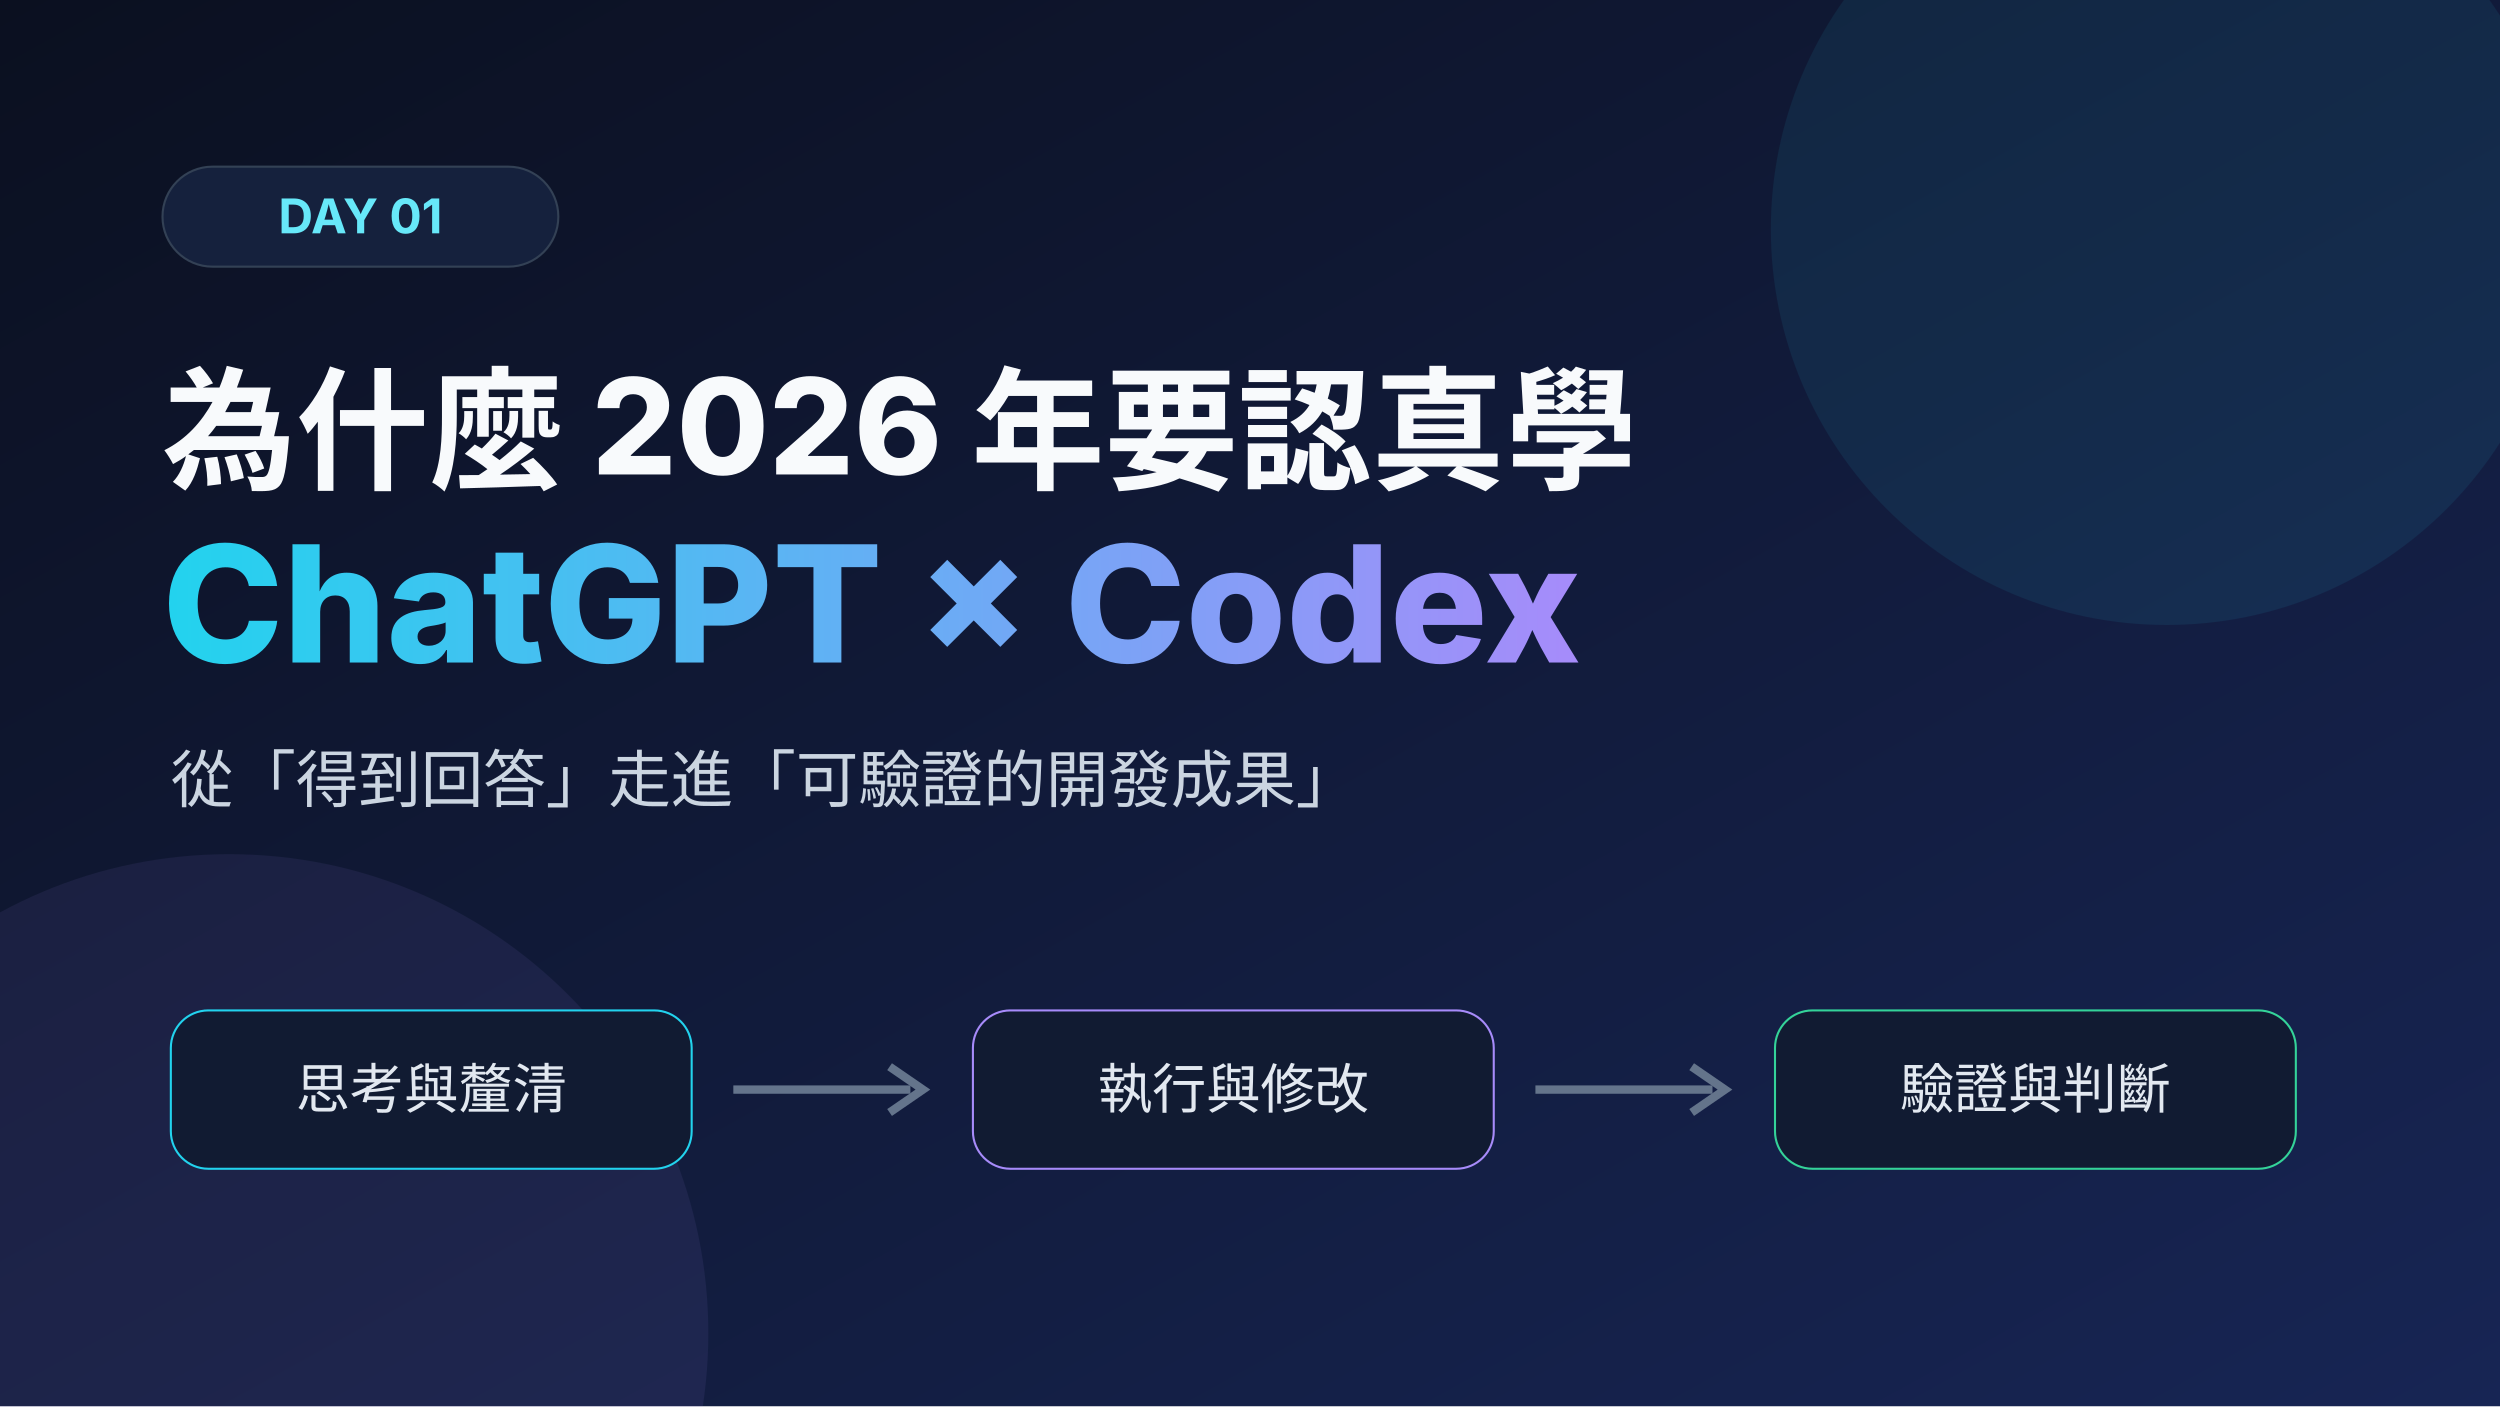
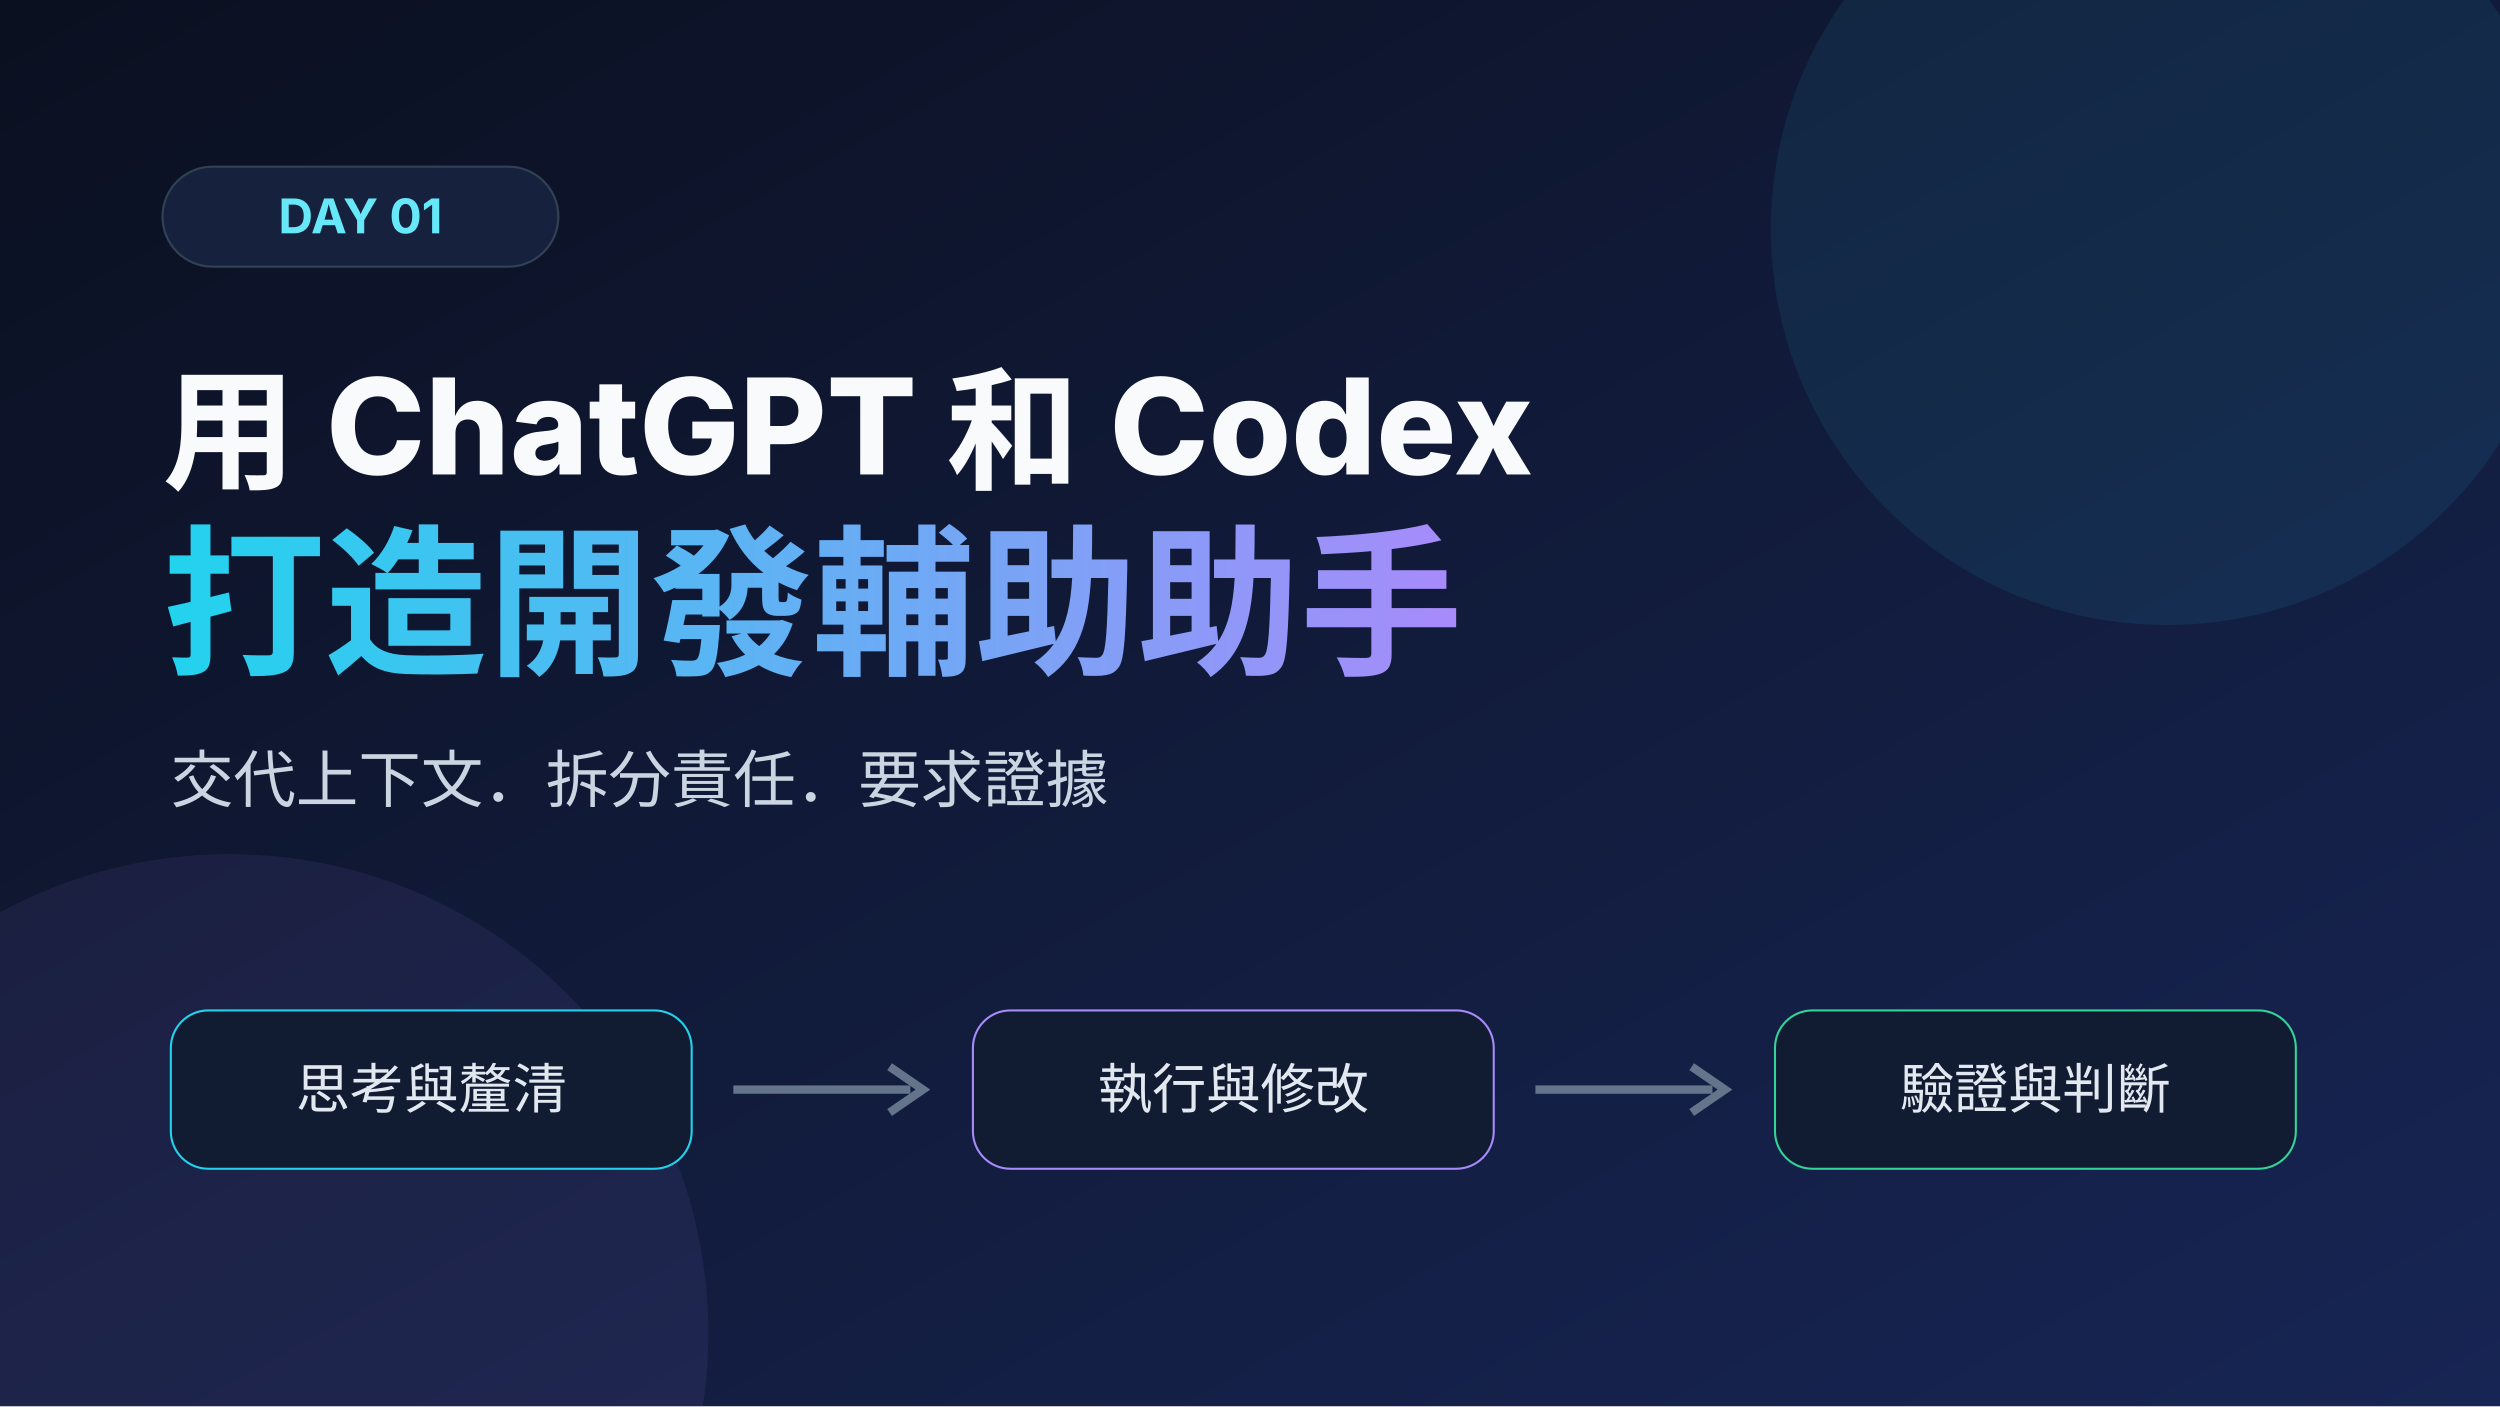
<svg xmlns="http://www.w3.org/2000/svg" width="1200" height="675" viewBox="0 0 1200 675" role="img" aria-labelledby="title desc">
  <defs>
    <linearGradient id="bg" x1="0" y1="0" x2="1" y2="1">
      <stop offset="0" stop-color="#0b1020" />
      <stop offset="1" stop-color="#172554" />
    </linearGradient>
    <linearGradient id="accent" x1="0" y1="0" x2="1" y2="0">
      <stop offset="0" stop-color="#22d3ee" />
      <stop offset="1" stop-color="#a78bfa" />
    </linearGradient>
  </defs>
  <rect width="1200" height="675" fill="url(#bg)" />
  <circle cx="1040" cy="110" r="190" fill="#22d3ee" opacity=".08" />
  <circle cx="110" cy="640" r="230" fill="#a78bfa" opacity=".08" />
  <rect x="78" y="80" width="190" height="48" rx="24" fill="#15213d" stroke="#334155" />
  <text x="173" y="112" text-anchor="middle" fill="#67e8f9" font-size="23" font-family="Inter, Noto Sans TC, Microsoft JhengHei, sans-serif" font-weight="700">DAY 01</text>
-   <text x="78" y="230" fill="#f8fafc" font-size="64" font-family="Inter, Noto Sans TC, Microsoft JhengHei, sans-serif" font-weight="800">為什麼 2026 年要認真學</text>
-   <text x="78" y="318" fill="url(#accent)" font-size="78" font-family="Inter, Noto Sans TC, Microsoft JhengHei, sans-serif" font-weight="800">ChatGPT × Codex</text>
-   <text x="82" y="385" fill="#cbd5e1" font-size="30" font-family="Inter, Noto Sans TC, Microsoft JhengHei, sans-serif">從「得到回答」走進「可驗證的開發成果」</text>
+   <text x="78" y="230" fill="#f8fafc" font-size="64" font-family="Inter, Noto Sans TC, Microsoft JhengHei, sans-serif" font-weight="800">用 ChatGPT 和 Codex</text>
+   <text x="78" y="318" fill="url(#accent)" font-size="78" font-family="Inter, Noto Sans TC, Microsoft JhengHei, sans-serif" font-weight="800">打造開發輔助助手</text>
+   <text x="82" y="385" fill="#cbd5e1" font-size="30" font-family="Inter, Noto Sans TC, Microsoft JhengHei, sans-serif">交代上下文．拆分責任．要求證據</text>
  <g transform="translate(82 485)">
    <rect width="250" height="76" rx="18" fill="#111b32" stroke="#22d3ee" />
    <text x="125" y="47" text-anchor="middle" fill="#e2e8f0" font-size="26" font-family="Inter, Noto Sans TC, Microsoft JhengHei, sans-serif">思考與釐清</text>
    <path d="M270 38h85" stroke="#64748b" stroke-width="4" />
    <path d="m345 27 16 11-16 11" fill="none" stroke="#64748b" stroke-width="4" />
    <rect x="385" width="250" height="76" rx="18" fill="#111b32" stroke="#a78bfa" />
    <text x="510" y="47" text-anchor="middle" fill="#e2e8f0" font-size="26" font-family="Inter, Noto Sans TC, Microsoft JhengHei, sans-serif">執行與修改</text>
    <path d="M655 38h85" stroke="#64748b" stroke-width="4" />
    <path d="m730 27 16 11-16 11" fill="none" stroke="#64748b" stroke-width="4" />
    <rect x="770" width="250" height="76" rx="18" fill="#111b32" stroke="#34d399" />
    <text x="895" y="47" text-anchor="middle" fill="#e2e8f0" font-size="26" font-family="Inter, Noto Sans TC, Microsoft JhengHei, sans-serif">驗證與判斷</text>
  </g>
</svg>
